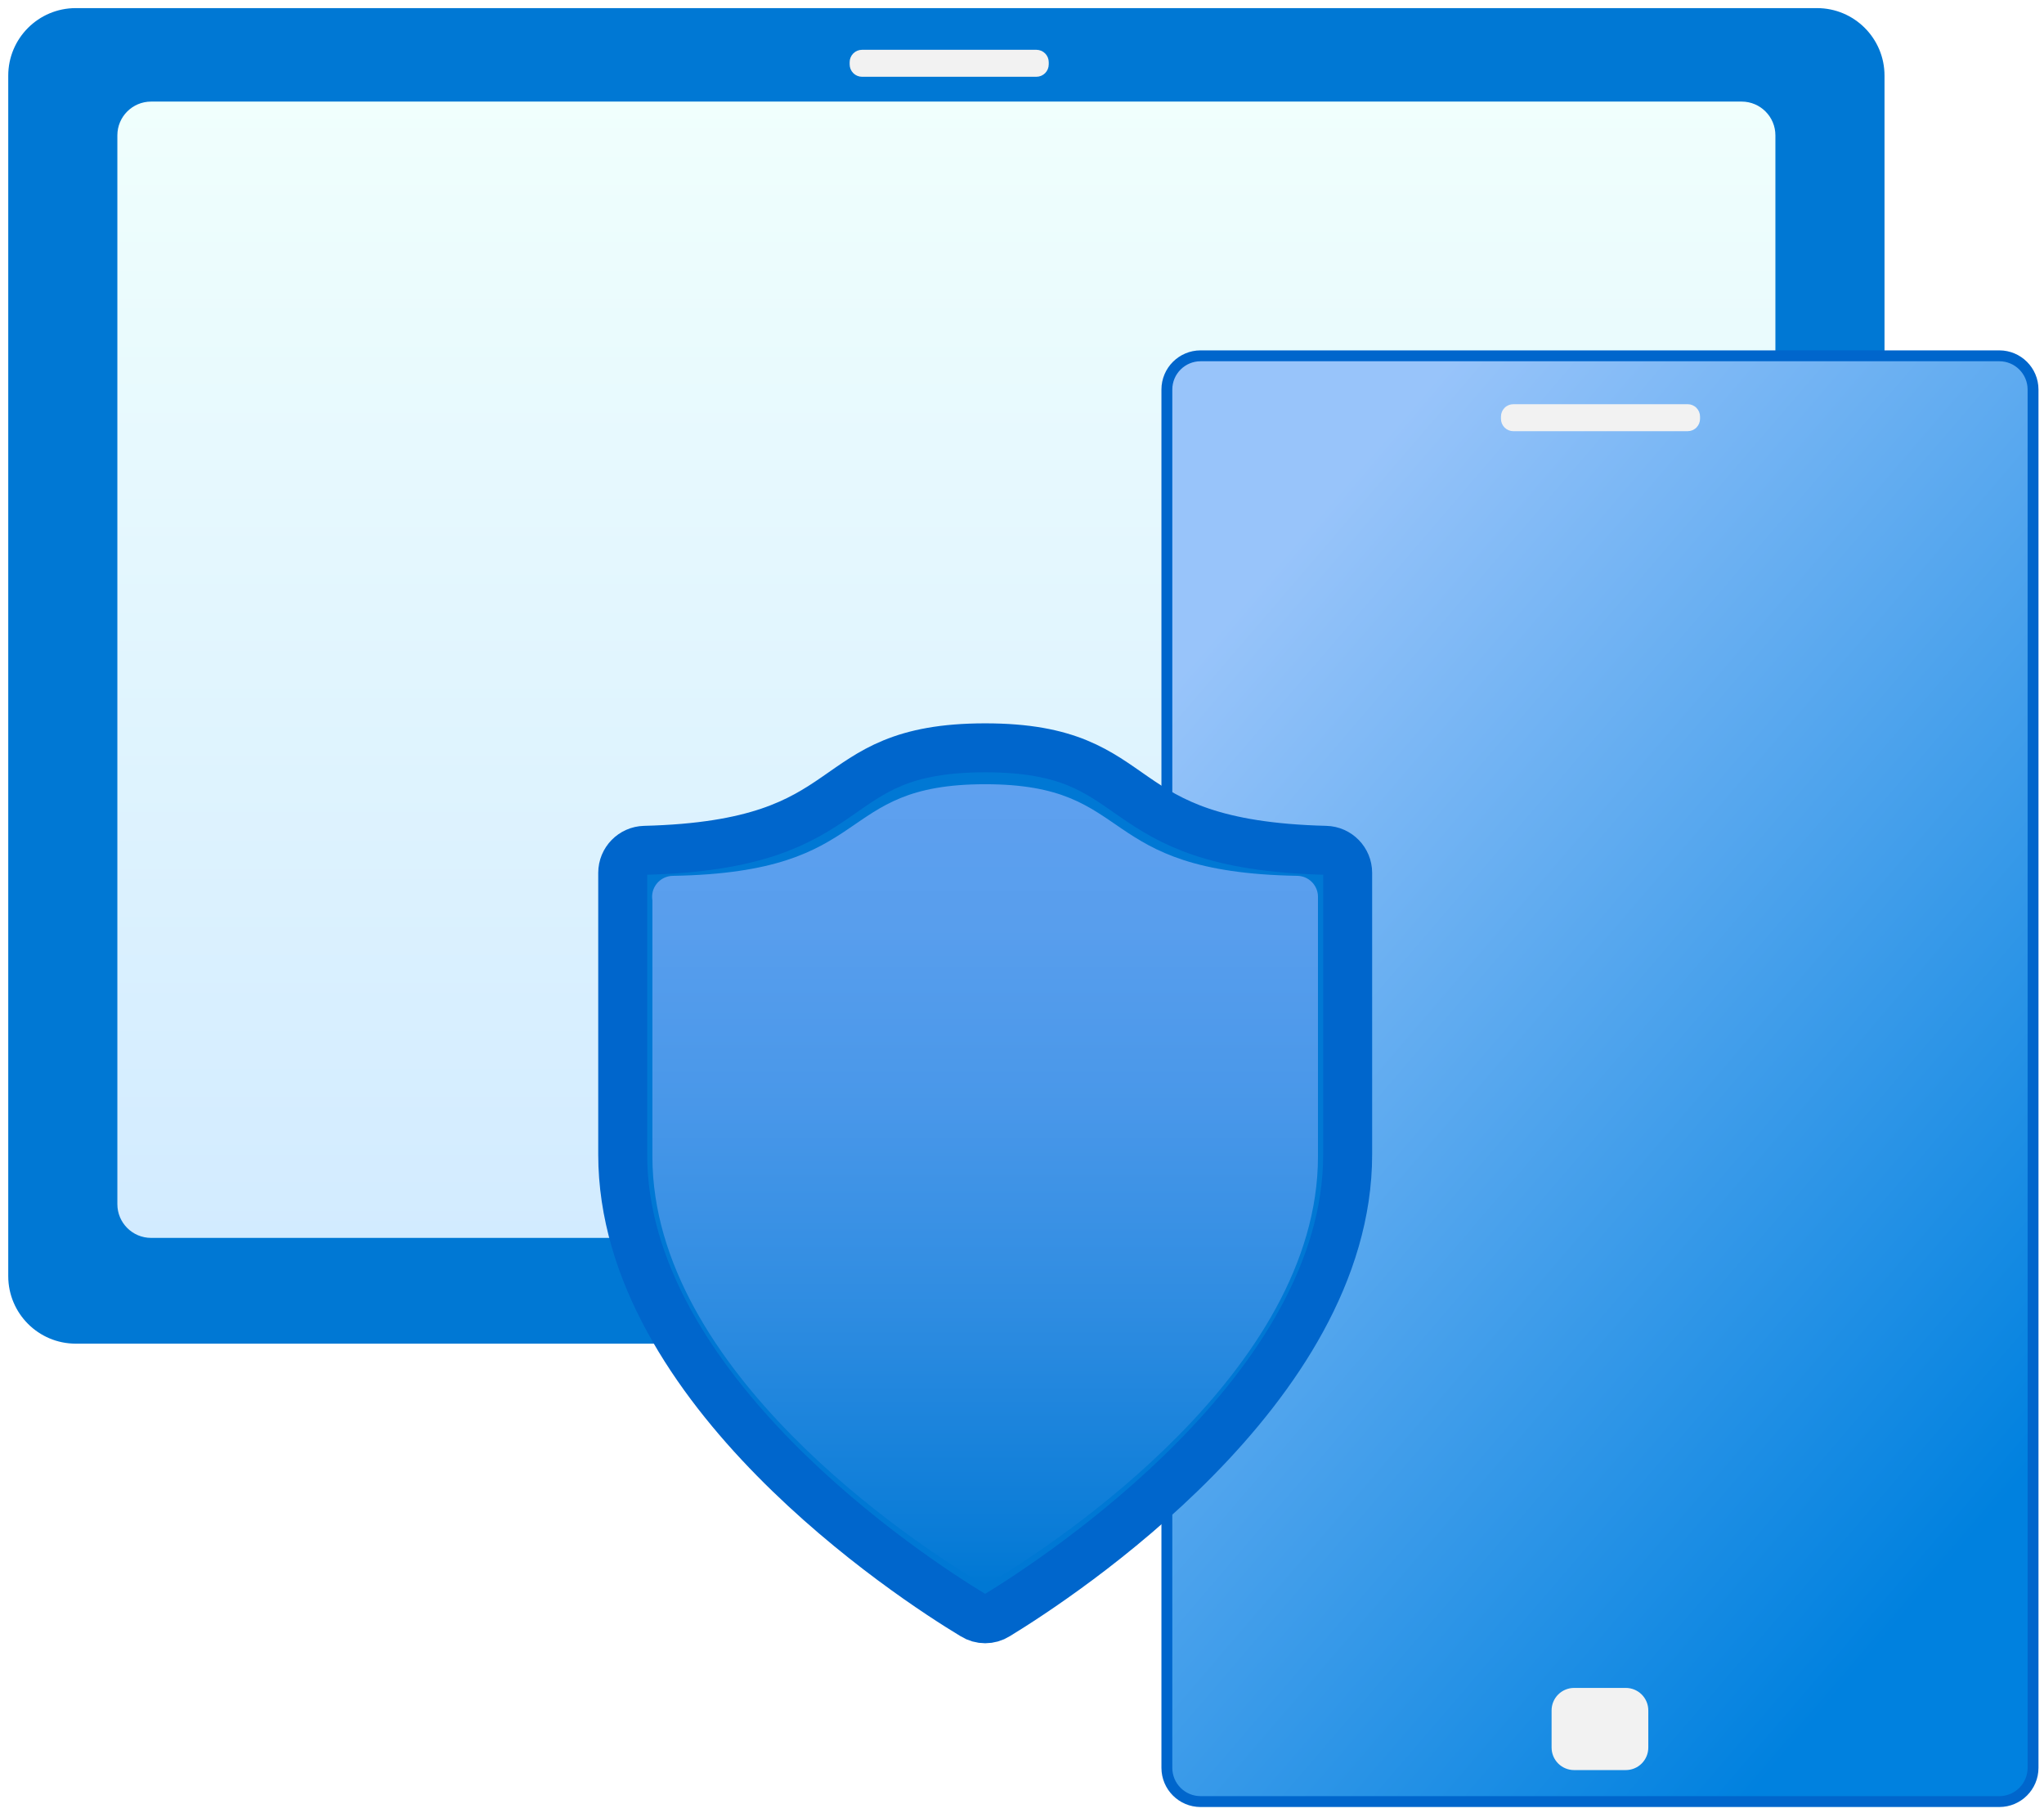
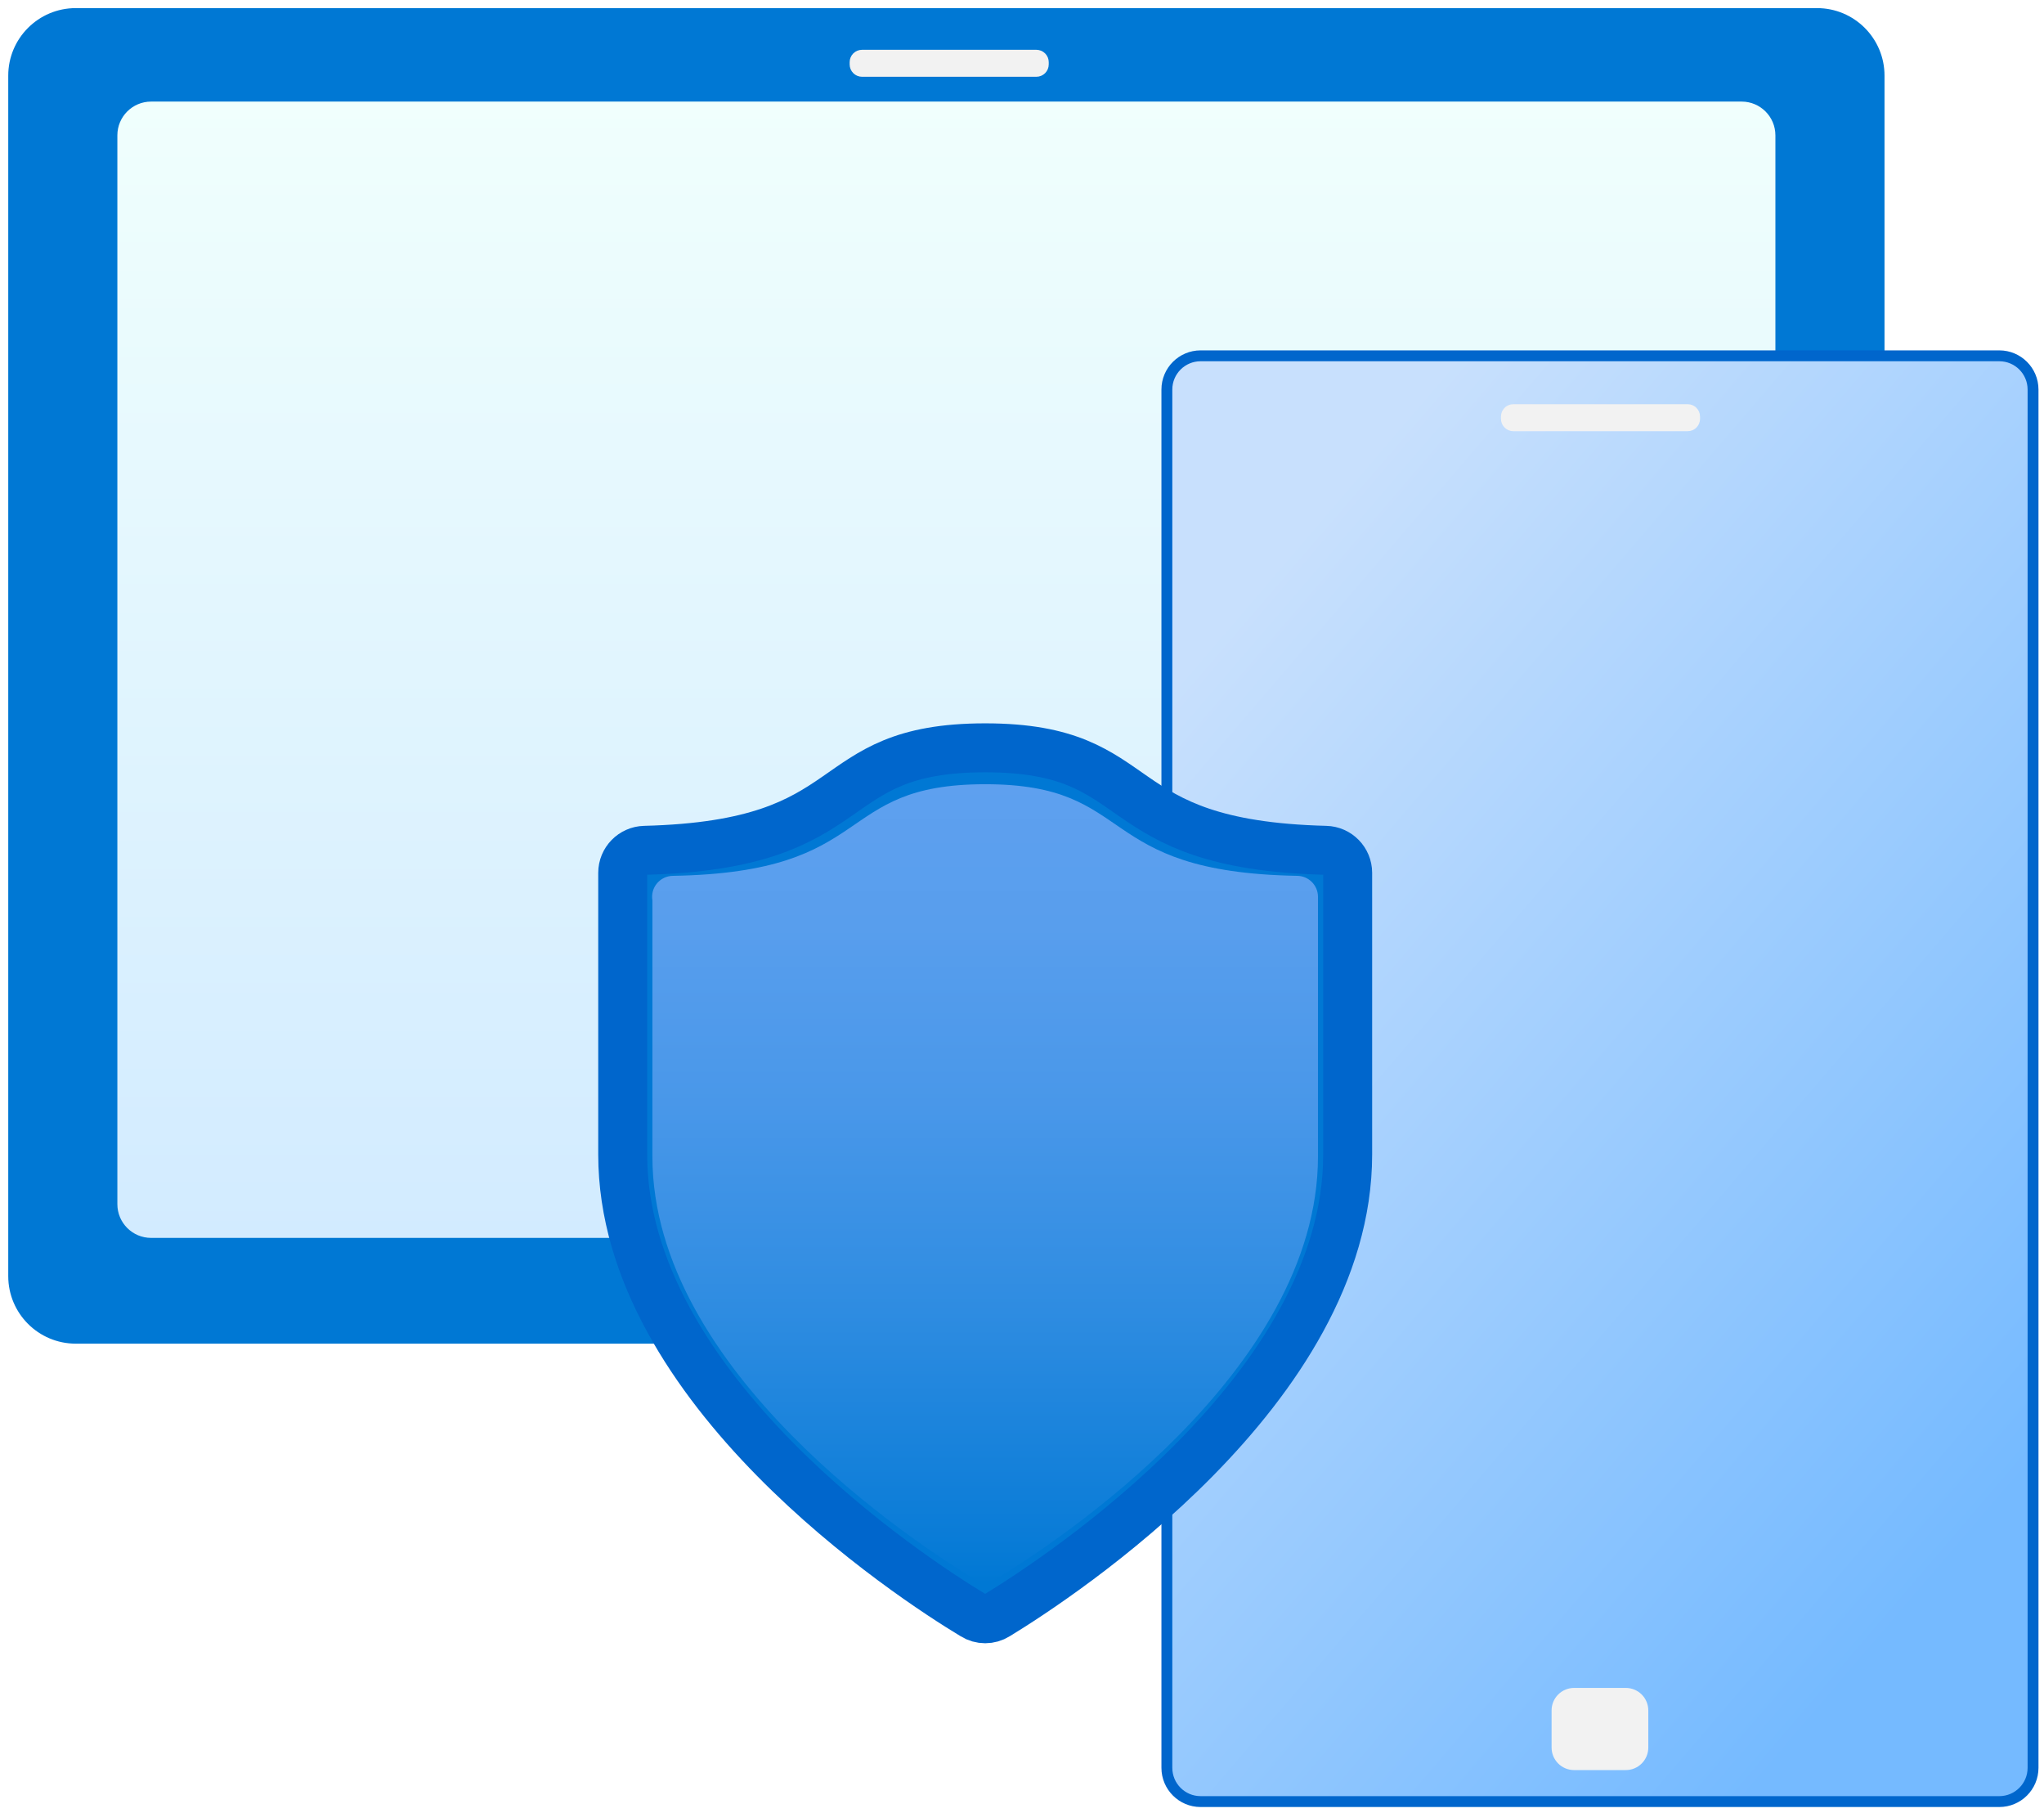
<svg xmlns="http://www.w3.org/2000/svg" xmlns:ns1="http://schemas.microsoft.com/visio/2003/SVGExtensions/" width="2.609in" height="2.313in" viewBox="0 0 187.872 166.572" xml:space="preserve" color-interpolation-filters="sRGB" class="st8">
  <ns1:documentProperties ns1:langID="1033" ns1:viewMarkup="false" />
  <style type="text/css">
	
		.st1 {fill:#0078d4;stroke:none;stroke-linecap:butt;stroke-width:0.75}
		.st2 {fill:url(#grad0-7);stroke:none;stroke-linecap:butt;stroke-width:0.75}
		.st3 {fill:url(#grad0-11);stroke:#0066cc;stroke-linecap:butt;stroke-width:1}
		.st4 {fill:#f2f2f2;stroke:none;stroke-linecap:butt;stroke-width:0.75}
		.st5 {fill:none;stroke:none;stroke-linecap:butt;stroke-width:0.75}
		.st6 {fill:#0078d4;stroke:#0066cc;stroke-linecap:butt;stroke-width:4.5}
		.st7 {fill:url(#grad0-28);stroke:none;stroke-linecap:butt;stroke-width:0.75}
		.st8 {fill:none;fill-rule:evenodd;font-size:12px;overflow:visible;stroke-linecap:square;stroke-miterlimit:3}
	
	</style>
  <defs id="Patterns_And_Gradients">
    <linearGradient id="grad0-7" x1="0" y1="0" x2="1" y2="0" gradientTransform="rotate(-90 0.5 0.5)">
      <stop offset="0" stop-color="#d2ebff" stop-opacity="1" />
      <stop offset="1" stop-color="#f0fffd" stop-opacity="1" />
    </linearGradient>
    <linearGradient id="grad0-11" x1="0" y1="0" x2="1" y2="0" gradientTransform="rotate(-124.7468 0.5 0.5)">
-       <stop offset="0" stop-color="#0081df" stop-opacity="1" />
-       <stop offset="1" stop-color="#98c4fa" stop-opacity="1" />
+       <stop offset="0" stop-color="#75baff" stop-opacity="1" />
+       <stop offset="1" stop-color="#c8e0fd" stop-opacity="1" />
    </linearGradient>
    <linearGradient id="grad0-28" x1="0" y1="0" x2="1" y2="0" gradientTransform="rotate(-90 0.5 0.5)">
      <stop offset="0" stop-color="#0078d4" stop-opacity="1" />
      <stop offset="0.06" stop-color="#0a7cd7" stop-opacity="1" />
      <stop offset="0.34" stop-color="#2e8ce1" stop-opacity="1" />
      <stop offset="0.59" stop-color="#4897e9" stop-opacity="1" />
      <stop offset="0.82" stop-color="#589eed" stop-opacity="1" />
      <stop offset="1" stop-color="#5ea0ef" stop-opacity="1" />
    </linearGradient>
  </defs>
  <g ns1:mID="0" ns1:index="1" ns1:groupContext="foregroundPage">
    <ns1:pageProperties ns1:drawingScale="1" ns1:pageScale="1" ns1:drawingUnits="19" ns1:shadowOffsetX="9" ns1:shadowOffsetY="-9" />
    <g id="group170-1" transform="translate(0.75,-1)" ns1:mID="170" ns1:groupContext="group">
      <g id="shape139-2" ns1:mID="139" ns1:groupContext="shape" transform="translate(0,-42.0843)">
        <path d="M0 160.37 A6.204 6.204 -180 0 0 6.2 166.57 L166.27 166.57 A6.204 6.204 -180 0 0 172.47 160.37 L172.47         50.04 A6.204 6.204 -180 0 0 166.27 43.83 L6.2 43.83 A6.204 6.204 -180 0 0 -0 50.04 L0 160.37         Z" class="st1" />
      </g>
      <g id="shape140-4" ns1:mID="140" ns1:groupContext="shape" transform="translate(10.0299,-51.804)">
        <path d="M0 163.47 A3.102 3.102 -180 0 0 3.1 166.57 L149.31 166.57 A3.102 3.102 -180 0 0 152.41 163.47 L152.41         65.24 A3.102 3.102 -180 0 0 149.31 62.14 L3.1 62.14 A3.102 3.102 -180 0 0 0 65.24 L0 163.47         Z" class="st2" />
      </g>
      <g id="shape141-8" ns1:mID="141" ns1:groupContext="shape" transform="translate(106.503,2.84217E-14)">
        <path d="M0 163.47 A3.102 3.102 -180 0 0 3.1 166.57 L76.52 166.57 A3.102 3.102 -180 0 0 79.62 163.47 L79.62         36.8 A3.102 3.102 -180 0 0 76.52 33.7 L3.1 33.7 A3.102 3.102 -180 0 0 0 36.8 L0 163.47 Z" class="st3" />
      </g>
      <g id="shape142-12" ns1:mID="142" ns1:groupContext="shape" transform="translate(137.213,-125.943)">
        <path d="M0 165.43 A1.137 1.137 -180 0 0 1.14 166.57 L17.16 166.57 A1.137 1.137 -180 0 0 18.3 165.43 L18.3         165.23 A1.137 1.137 -180 0 0 17.16 164.09 L1.14 164.09 A1.137 1.137 -180 0 0 -0 165.23 L0 165.43         Z" class="st4" />
      </g>
      <g id="shape143-14" ns1:mID="143" ns1:groupContext="shape" transform="translate(114.052,-14.8898)">
        <path d="M0 165.12 A1.448 1.448 -180 0 0 1.45 166.57 L63.18 166.57 A1.448 1.448 -180 0 0 64.63 165.12 L64.63         61.21 A1.448 1.448 -180 0 0 63.18 59.76 L1.45 59.76 A1.448 1.448 -180 0 0 0 61.21 L0 165.12         Z" class="st5" />
      </g>
      <g id="shape144-16" ns1:mID="144" ns1:groupContext="shape" transform="translate(77.3441,-158.514)">
        <path d="M0 165.43 A1.137 1.137 -180 0 0 1.14 166.57 L17.16 166.57 A1.137 1.137 -180 0 0 18.3 165.43 L18.3         165.23 A1.137 1.137 -180 0 0 17.16 164.09 L1.14 164.09 A1.137 1.137 -180 0 0 -0 165.23 L0 165.43         Z" class="st4" />
      </g>
      <g id="shape145-18" ns1:mID="145" ns1:groupContext="shape" transform="translate(141.867,-2.89523)">
        <path d="M0 164.5 A2.068 2.068 -180 0 0 2.07 166.57 L6.82 166.57 A2.068 2.068 -180 0 0 8.89 164.5 L8.89 161.09         A2.068 2.068 -180 0 0 6.82 159.02 L2.07 159.02 A2.068 2.068 -180 0 0 0 161.09 L0 164.5 Z" class="st4" />
      </g>
      <g id="group151-20" transform="translate(56.4823,-16.803)" ns1:mID="151" ns1:groupContext="group">
        <g id="group152-21" ns1:mID="152" ns1:groupContext="group">
          <g id="shape153-22" ns1:mID="153" ns1:groupContext="shape">
            <path d="M66.64 123.9 C66.64 145.41 40.19 162.73 34.4 166.26 A2.024 2.024 0 0 1 32.24 166.26 C26.45 162.78           0 145.46 0 123.9 L0 98.02 A2.071 2.071 0 0 1 2.02 95.95 C22.64 95.43 17.88 86.53 33.32 86.53           C48.76 86.53 44 95.43 64.62 95.95 A2.071 2.071 0 0 1 66.64 98.02 L66.64 123.9 Z" class="st6" />
          </g>
        </g>
        <g id="group154-24" ns1:mID="154" ns1:groupContext="group">
          <g id="shape155-25" ns1:mID="155" ns1:groupContext="shape" transform="translate(2.7296,-3.37493)">
            <path d="M61.18 127.47 C61.18 147.23 36.9 163.09 31.58 166.29 A1.882 1.882 0 0 1 29.6 166.29 C24.28 163.09           0 147.23 0 127.47 L0 103.93 A1.93 1.93 0 0 1 1.88 101.67 C20.8 101.35 16.47 93.25 30.59           93.25 C44.71 93.25 40.38 101.35 59.3 101.67 A1.93 1.93 0 0 1 61.18 103.56 L61.18 127.47           Z" class="st7" />
          </g>
        </g>
      </g>
    </g>
  </g>
</svg>
